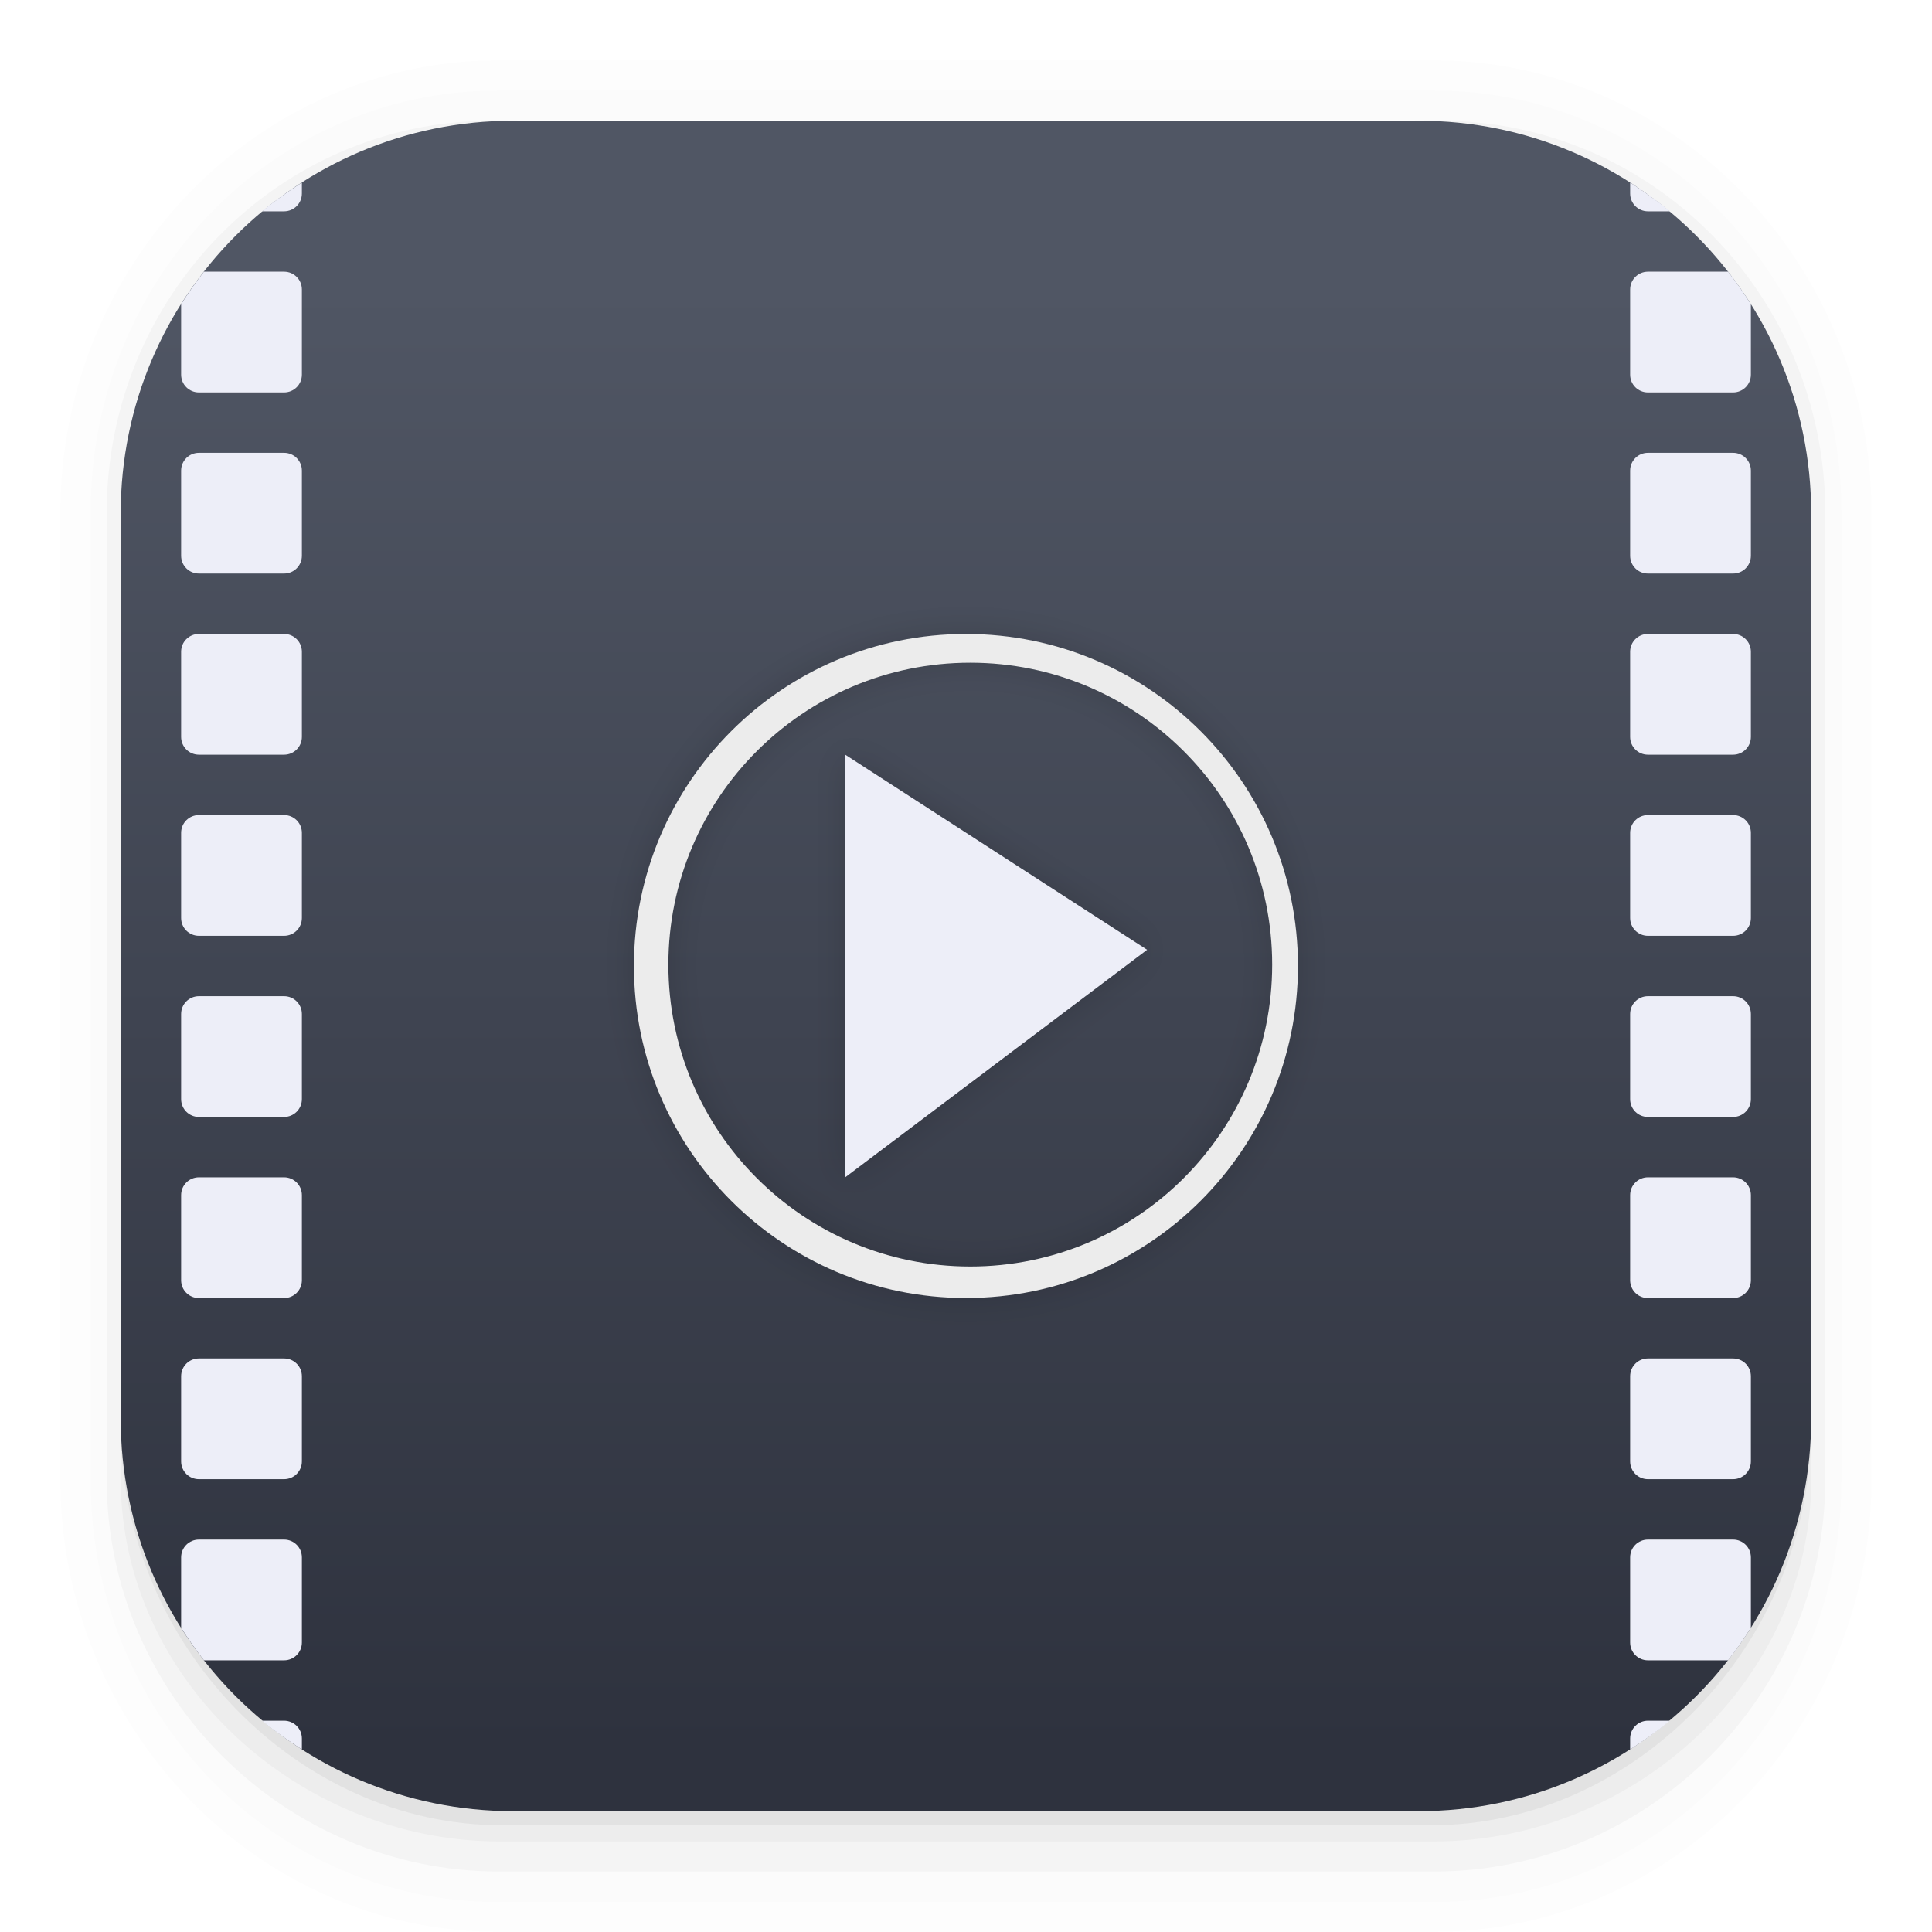
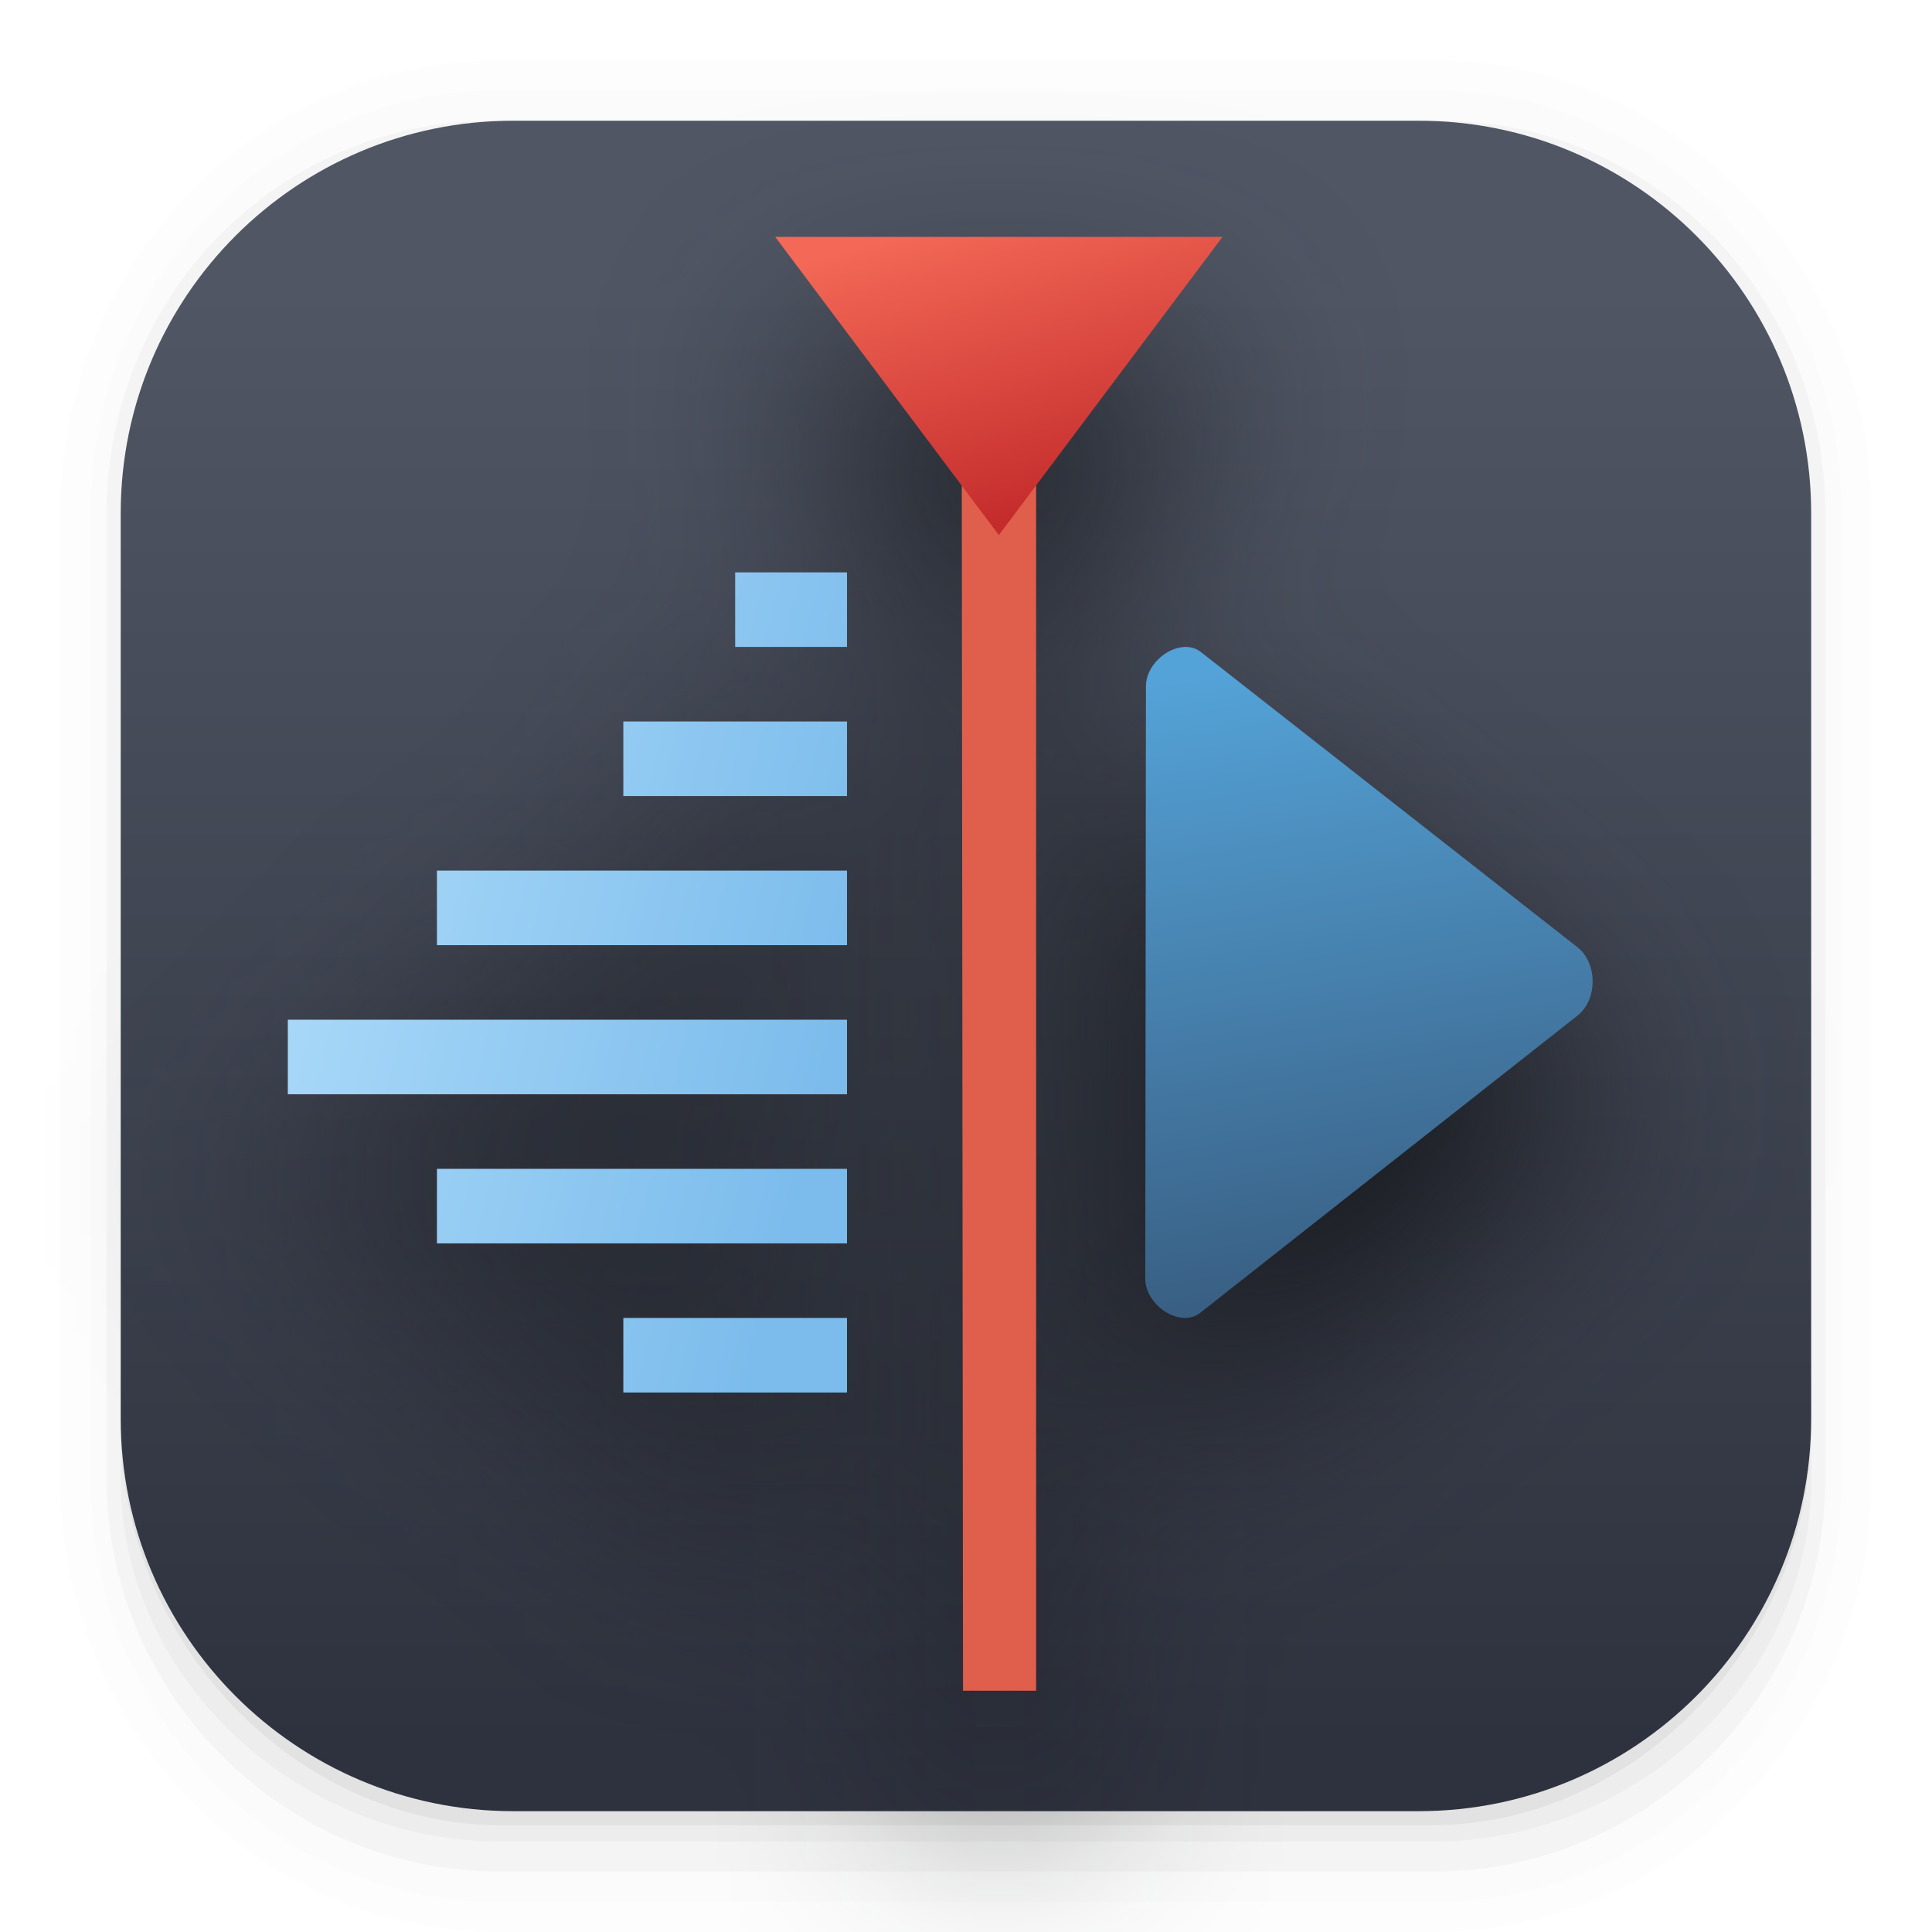
<svg xmlns="http://www.w3.org/2000/svg" width="64" height="64" version="1.1" viewBox="0 0 16.933 16.933">
  <defs>
-     <filter id="a" x="-.06" y="-.06" width="1.12" height="1.12" color-interpolation-filters="sRGB">
-       <feGaussianBlur stdDeviation="0.146" />
-     </filter>
    <linearGradient id="linearGradient899" x1="7.767" x2="7.767" y1="14.687" y2="1.882" gradientTransform="translate(17.09 .63416)" gradientUnits="userSpaceOnUse">
      <stop stop-color="#2e323e" offset="0" />
      <stop stop-color="#505664" offset="1" />
    </linearGradient>
+     <linearGradient id="linearGradient4222" x1="24.358" x2="22.09" y1="-2.839" y2="3.458" gradientTransform="matrix(1.5492 0 0 -1.1926 -11.681 8.0425)" gradientUnits="userSpaceOnUse">
+       <stop stop-color="#c42c2c" offset="0" />
+       <stop stop-color="#f36856" offset="1" />
+     </linearGradient>
+     <linearGradient id="linearGradient4230" x1="38" x2="35" y1="33" y2="15" gradientTransform="translate(-1)" gradientUnits="userSpaceOnUse">
+       <stop stop-color="#375a7d" offset="0" />
+       <stop stop-color="#54a3d8" offset="1" />
+     </linearGradient>
+     <linearGradient id="linearGradient4241" x1="6" x2="21" y1="20.242" y2="24" gradientUnits="userSpaceOnUse">
+       <stop stop-color="#abdaf9" offset="0" />
+       <stop stop-color="#7cbcec" offset="1" />
+     </linearGradient>
+     <filter id="filter1124" x="-.204" y="-.183" width="1.409" height="1.367" color-interpolation-filters="sRGB">
+       <feGaussianBlur stdDeviation="0.973" />
+     </filter>
  </defs>
  <g shape-rendering="auto">
    <path d="m4.369 0.529c-2.114 0-3.84 1.784-3.84 3.968v8.467c0 2.185 1.726 3.968 3.84 3.968h8.194c2.114 0 3.84-1.784 3.84-3.968v-8.467c0-2.185-1.726-3.968-3.84-3.968zm0.257 0.521h7.681c1.844 0 3.329 1.534 3.329 3.44v7.937c0 1.906-1.485 3.44-3.329 3.44h-7.681c-1.844 0-3.329-1.534-3.329-3.44v-7.937c0-1.906 1.485-3.44 3.329-3.44z" color="#000000" color-rendering="auto" dominant-baseline="auto" image-rendering="auto" opacity=".01" solid-color="#000000" stop-color="#000000" style="font-feature-settings:normal;font-variant-alternates:normal;font-variant-caps:normal;font-variant-east-asian:normal;font-variant-ligatures:normal;font-variant-numeric:normal;font-variant-position:normal;font-variation-settings:normal;inline-size:0;isolation:auto;mix-blend-mode:normal;shape-margin:0;shape-padding:0;text-decoration-color:#000000;text-decoration-line:none;text-decoration-style:solid;text-indent:0;text-orientation:mixed;text-transform:none;white-space:normal" />
    <path d="m4.359 0.794c-1.967 0-3.564 1.653-3.564 3.688v8.5c0 2.035 1.597 3.688 3.564 3.688h8.216c1.967 0 3.564-1.653 3.564-3.688v-8.5c0-2.035-1.598-3.688-3.564-3.688zm0.272 0.256h7.672c1.842 0 3.325 1.534 3.325 3.44v7.937c0 1.906-1.483 3.44-3.325 3.44h-7.672c-1.842 0-3.325-1.534-3.325-3.44v-7.937c0-1.906 1.483-3.44 3.325-3.44z" color="#000000" color-rendering="auto" dominant-baseline="auto" image-rendering="auto" opacity=".01" solid-color="#000000" stop-color="#000000" style="font-feature-settings:normal;font-variant-alternates:normal;font-variant-caps:normal;font-variant-east-asian:normal;font-variant-ligatures:normal;font-variant-numeric:normal;font-variant-position:normal;font-variation-settings:normal;inline-size:0;isolation:auto;mix-blend-mode:normal;shape-margin:0;shape-padding:0;text-decoration-color:#000000;text-decoration-line:none;text-decoration-style:solid;text-indent:0;text-orientation:mixed;text-transform:none;white-space:normal" />
    <path d="m4.31 1.058c-1.866 0-3.375 1.538-3.375 3.439v8.467c0 1.901 1.57 3.439 3.436 3.439h8.2c1.866 0 3.427-1.538 3.427-3.439v-8.467c0-1.901-1.51-3.439-3.376-3.439h-0.097c1.794 0.087 3.214 1.582 3.214 3.432v7.937c0 1.906-1.506 3.44-3.377 3.44h-7.79c-1.871 0-3.377-1.534-3.377-3.44v-7.937c0-1.85 1.42-3.345 3.214-3.432z" color="#000000" color-rendering="auto" dominant-baseline="auto" image-rendering="auto" opacity=".03" solid-color="#000000" stop-color="#000000" style="font-feature-settings:normal;font-variant-alternates:normal;font-variant-caps:normal;font-variant-east-asian:normal;font-variant-ligatures:normal;font-variant-numeric:normal;font-variant-position:normal;font-variation-settings:normal;inline-size:0;isolation:auto;mix-blend-mode:normal;shape-margin:0;shape-padding:0;text-decoration-color:#000000;text-decoration-line:none;text-decoration-style:solid;text-indent:0;text-orientation:mixed;text-transform:none;white-space:normal" />
    <path transform="scale(.26458)" d="m4 46.969v2.031c0 6.648 5.896 12 12.544 12h30.961c6.648 0 12.495-5.352 12.495-12v-1.992c-0.021 7.185-5.81 12.963-13 12.963h-29.998c-7.203 0-13.002-5.799-13.002-13.002z" color="#000000" color-rendering="auto" dominant-baseline="auto" image-rendering="auto" opacity=".03" solid-color="#000000" stop-color="#000000" style="font-feature-settings:normal;font-variant-alternates:normal;font-variant-caps:normal;font-variant-east-asian:normal;font-variant-ligatures:normal;font-variant-numeric:normal;font-variant-position:normal;font-variation-settings:normal;inline-size:0;isolation:auto;mix-blend-mode:normal;shape-margin:0;shape-padding:0;text-decoration-color:#000000;text-decoration-line:none;text-decoration-style:solid;text-indent:0;text-orientation:mixed;text-transform:none;white-space:normal" />
    <path d="m1.058 11.906v0.592c0 1.939 1.573 3.499 3.332 3.499h8.16c1.759 0 3.324-1.561 3.324-3.499v-0.581c-0.006 2.095-1.537 3.78-3.439 3.78h-7.937c-1.906 0-3.44-1.691-3.44-3.792z" color="#000000" color-rendering="auto" dominant-baseline="auto" image-rendering="auto" opacity=".05" solid-color="#000000" stop-color="#000000" style="font-feature-settings:normal;font-variant-alternates:normal;font-variant-caps:normal;font-variant-east-asian:normal;font-variant-ligatures:normal;font-variant-numeric:normal;font-variant-position:normal;font-variation-settings:normal;inline-size:0;isolation:auto;mix-blend-mode:normal;shape-margin:0;shape-padding:0;text-decoration-color:#000000;text-decoration-line:none;text-decoration-style:solid;text-indent:0;text-orientation:mixed;text-transform:none;white-space:normal" />
  </g>
  <rect x="1.058" y="1.058" width="14.816" height="14.816" rx="3.44" ry="3.44" fill="url(#linearGradient899)" stroke-width="1" />
-   <g transform="translate(.14597 .15844)" filter="url(#a)" opacity=".15" stroke-width=".265">
-     <path d="m8.32 5.398a2.91 2.91 0 0 0-2.91 2.91 2.91 2.91 0 0 0 2.91 2.91 2.91 2.91 0 0 0 2.91-2.91 2.91 2.91 0 0 0-2.91-2.91m0.038 0.252a2.646 2.646 0 0 1 2.646 2.646 2.646 2.646 0 0 1-2.646 2.646 2.646 2.646 0 0 1-2.646-2.646 2.646 2.646 0 0 1 2.646-2.646" />
-     <path d="m9.908 8.166-2.646 1.994v-3.704z" />
+   <path d="m6.793 3.134 0.98 1.307 0.656 0.874 0.01 10.561h0.641v-10.564l0.654-0.871 0.98-1.307h-1.96zm-0.35 2.94v0.654h0.98v-0.654zm3.933 0.654c-0.16 0.01-0.333 0.168-0.333 0.344l-0.006 5.192c0 0.234 0.307 0.438 0.482 0.299l3.306-2.605c0.177-0.138 0.176-0.46 0-0.598l-3.3-2.587c-0.044-0.035-0.096-0.048-0.15-0.045zm-4.913 0.653v0.654h1.961v-0.654zm-1.633 1.307v0.654h3.594v-0.654zm-1.307 1.307v0.653h4.901v-0.653zm1.307 1.307v0.653h3.594v-0.653zm1.633 1.307v0.653h1.961v-0.653z" fill="#17191e" filter="url(#filter1124)" />
+   <g transform="matrix(.32673 0 0 .32673 .56223 .76907)">
+     <path d="m24.073 5 0.039 38h1.961v-38z" fill="#e05e4c" />
+     <path d="m18 13v2h3v-2zm-3 4v2h6v-2zm-5 4v2h11v-2zm-4 4v2h15v-2zm4 4v2h11v-2zm5 4v2h6v-2z" color="#000000" color-rendering="auto" fill="url(#linearGradient4241)" fill-rule="evenodd" image-rendering="auto" shape-rendering="auto" solid-color="#000000" style="isolation:auto;mix-blend-mode:normal;text-decoration-color:#000000;text-decoration-line:none;text-decoration-style:solid;text-indent:0;text-transform:none;white-space:normal" />
+     <path d="m31.073 4h-12l6 8 3-4z" fill="url(#linearGradient4222)" />
+     <path d="m30.037 15.001c-0.491 0.03-1.02 0.515-1.018 1.054l-0.018 15.89c0 0.718 0.939 1.342 1.476 0.916l10.119-7.972c0.541-0.421 0.539-1.409 0-1.832l-10.1-7.918c-0.135-0.106-0.294-0.148-0.458-0.138z" fill="url(#linearGradient4230)" />
  </g>
-   <g transform="translate(.14597 .15844)" stroke-width=".265">
-     <path d="m8.32 5.398a2.91 2.91 0 0 0-2.91 2.91 2.91 2.91 0 0 0 2.91 2.91 2.91 2.91 0 0 0 2.91-2.91 2.91 2.91 0 0 0-2.91-2.91m0.038 0.252a2.646 2.646 0 0 1 2.646 2.646 2.646 2.646 0 0 1-2.646 2.646 2.646 2.646 0 0 1-2.646-2.646 2.646 2.646 0 0 1 2.646-2.646" fill="#ececec" />
-     <path d="m9.908 8.166-2.646 1.994v-3.704z" fill="#edeef8" />
-   </g>
-   <path transform="scale(.26458)" d="m10 6.047c-0.459 0.293-0.903 0.606-1.32 0.953h0.73c0.327 0 0.59-0.263 0.59-0.59v-0.363zm44 0v0.363c0 0.327 0.263 0.59 0.59 0.59h0.73c-0.417-0.347-0.861-0.66-1.32-0.953zm-47.246 2.953c-0.27 0.345-0.52 0.704-0.754 1.076v2.334c0 0.327 0.263 0.59 0.59 0.59h2.82c0.327 0 0.59-0.263 0.59-0.59v-2.82c0-0.327-0.263-0.59-0.59-0.59h-2.656zm47.836 0c-0.327 0-0.59 0.263-0.59 0.59v2.82c0 0.327 0.263 0.59 0.59 0.59h2.82c0.327 0 0.59-0.263 0.59-0.59v-2.334c-0.234-0.372-0.484-0.731-0.754-1.076h-2.656zm-48 6c-0.327 0-0.59 0.263-0.59 0.59v2.82c0 0.327 0.263 0.59 0.59 0.59h2.82c0.327 0 0.59-0.263 0.59-0.59v-2.82c0-0.327-0.263-0.59-0.59-0.59h-2.82zm48 0c-0.327 0-0.59 0.263-0.59 0.59v2.82c0 0.327 0.263 0.59 0.59 0.59h2.82c0.327 0 0.59-0.263 0.59-0.59v-2.82c0-0.327-0.263-0.59-0.59-0.59h-2.82zm-48 6c-0.327 0-0.59 0.263-0.59 0.59v2.82c0 0.327 0.263 0.59 0.59 0.59h2.82c0.327 0 0.59-0.263 0.59-0.59v-2.82c0-0.327-0.263-0.59-0.59-0.59h-2.82zm48 0c-0.327 0-0.59 0.263-0.59 0.59v2.82c0 0.327 0.263 0.59 0.59 0.59h2.82c0.327 0 0.59-0.263 0.59-0.59v-2.82c0-0.327-0.263-0.59-0.59-0.59h-2.82zm-48 6c-0.327 0-0.59 0.263-0.59 0.59v2.82c0 0.327 0.263 0.59 0.59 0.59h2.82c0.327 0 0.59-0.263 0.59-0.59v-2.82c0-0.327-0.263-0.59-0.59-0.59h-2.82zm48 0c-0.327 0-0.59 0.263-0.59 0.59v2.82c0 0.327 0.263 0.59 0.59 0.59h2.82c0.327 0 0.59-0.263 0.59-0.59v-2.82c0-0.327-0.263-0.59-0.59-0.59h-2.82zm-48 6c-0.327 0-0.59 0.263-0.59 0.59v2.82c0 0.327 0.263 0.59 0.59 0.59h2.82c0.327 0 0.59-0.263 0.59-0.59v-2.82c0-0.327-0.263-0.59-0.59-0.59h-2.82zm48 0c-0.327 0-0.59 0.263-0.59 0.59v2.82c0 0.327 0.263 0.59 0.59 0.59h2.82c0.327 0 0.59-0.263 0.59-0.59v-2.82c0-0.327-0.263-0.59-0.59-0.59h-2.82zm-48 6c-0.327 0-0.59 0.263-0.59 0.59v2.82c0 0.327 0.263 0.59 0.59 0.59h2.82c0.327 0 0.59-0.263 0.59-0.59v-2.82c0-0.327-0.263-0.59-0.59-0.59h-2.82zm48 0c-0.327 0-0.59 0.263-0.59 0.59v2.82c0 0.327 0.263 0.59 0.59 0.59h2.82c0.327 0 0.59-0.263 0.59-0.59v-2.82c0-0.327-0.263-0.59-0.59-0.59h-2.82zm-48 6c-0.327 0-0.59 0.263-0.59 0.59v2.82c0 0.327 0.263 0.59 0.59 0.59h2.82c0.327 0 0.59-0.263 0.59-0.59v-2.82c0-0.327-0.263-0.59-0.59-0.59h-2.82zm48 0c-0.327 0-0.59 0.263-0.59 0.59v2.82c0 0.327 0.263 0.59 0.59 0.59h2.82c0.327 0 0.59-0.263 0.59-0.59v-2.82c0-0.327-0.263-0.59-0.59-0.59h-2.82zm-48 6c-0.327 0-0.59 0.263-0.59 0.59v2.334c0.234 0.372 0.484 0.731 0.754 1.076h2.656c0.327 0 0.59-0.263 0.59-0.59v-2.82c0-0.327-0.263-0.59-0.59-0.59h-2.82zm48 0c-0.327 0-0.59 0.263-0.59 0.59v2.82c0 0.327 0.263 0.59 0.59 0.59h2.656c0.27-0.345 0.52-0.704 0.754-1.076v-2.334c0-0.327-0.263-0.59-0.59-0.59h-2.82zm-45.91 6c0.417 0.347 0.861 0.66 1.32 0.953v-0.363c0-0.327-0.263-0.59-0.59-0.59h-0.73zm45.91 0c-0.327 0-0.59 0.263-0.59 0.59v0.363c0.459-0.293 0.903-0.606 1.32-0.953h-0.73z" fill="#edeef8" stroke-width="0" />
</svg>
